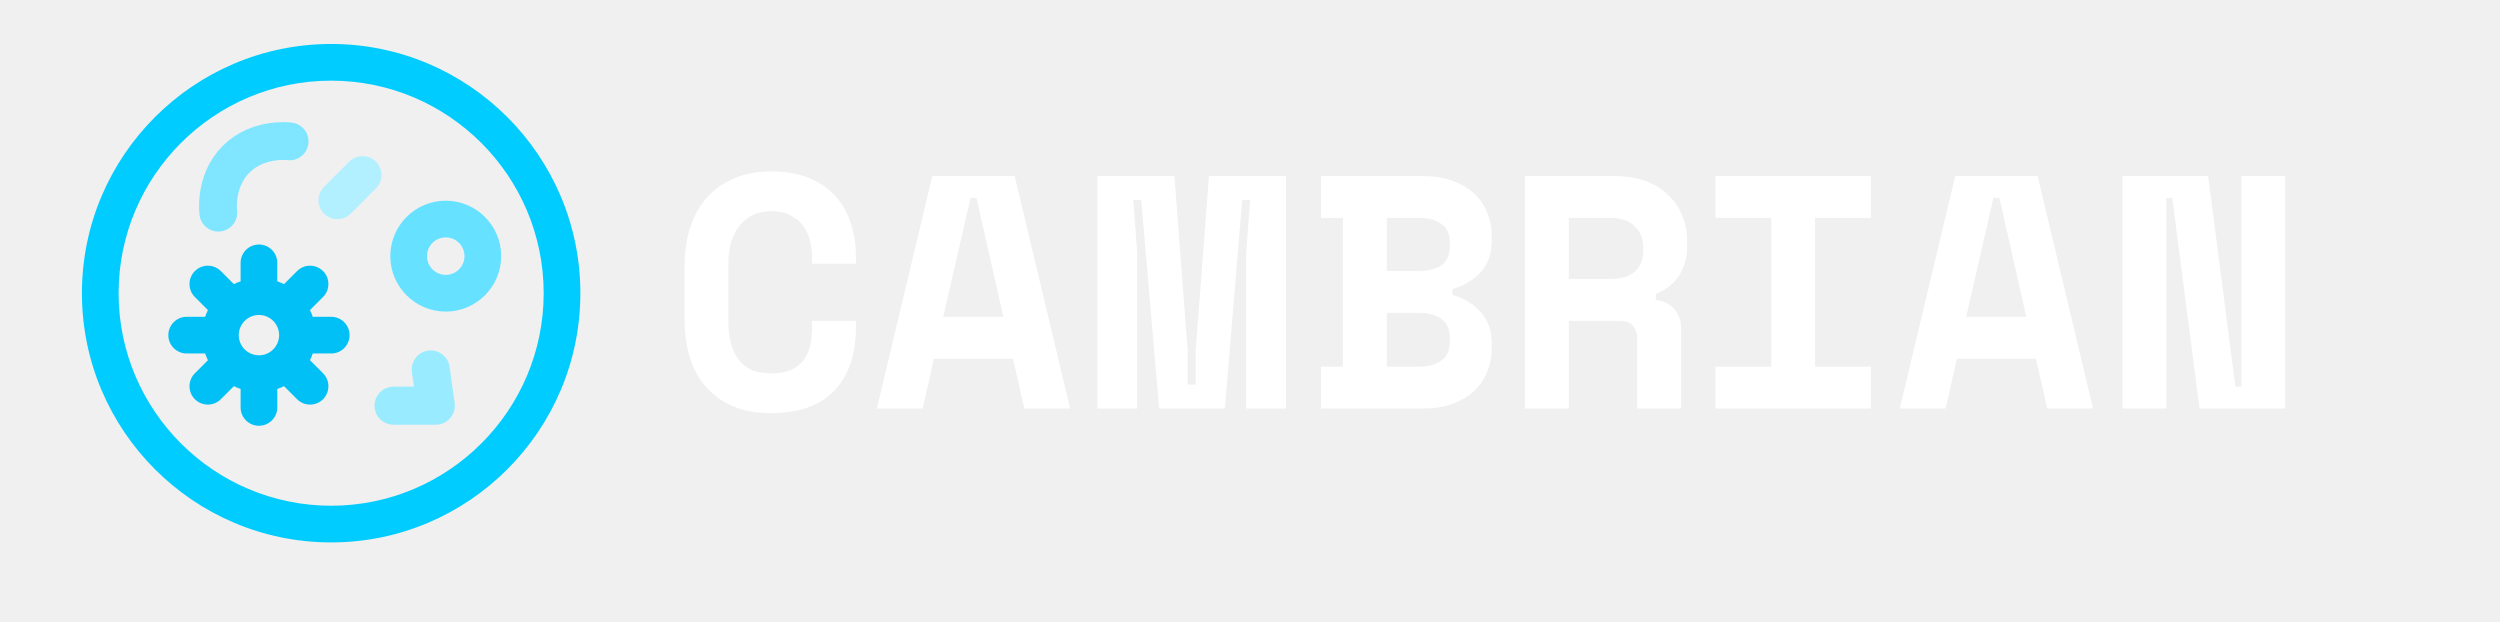
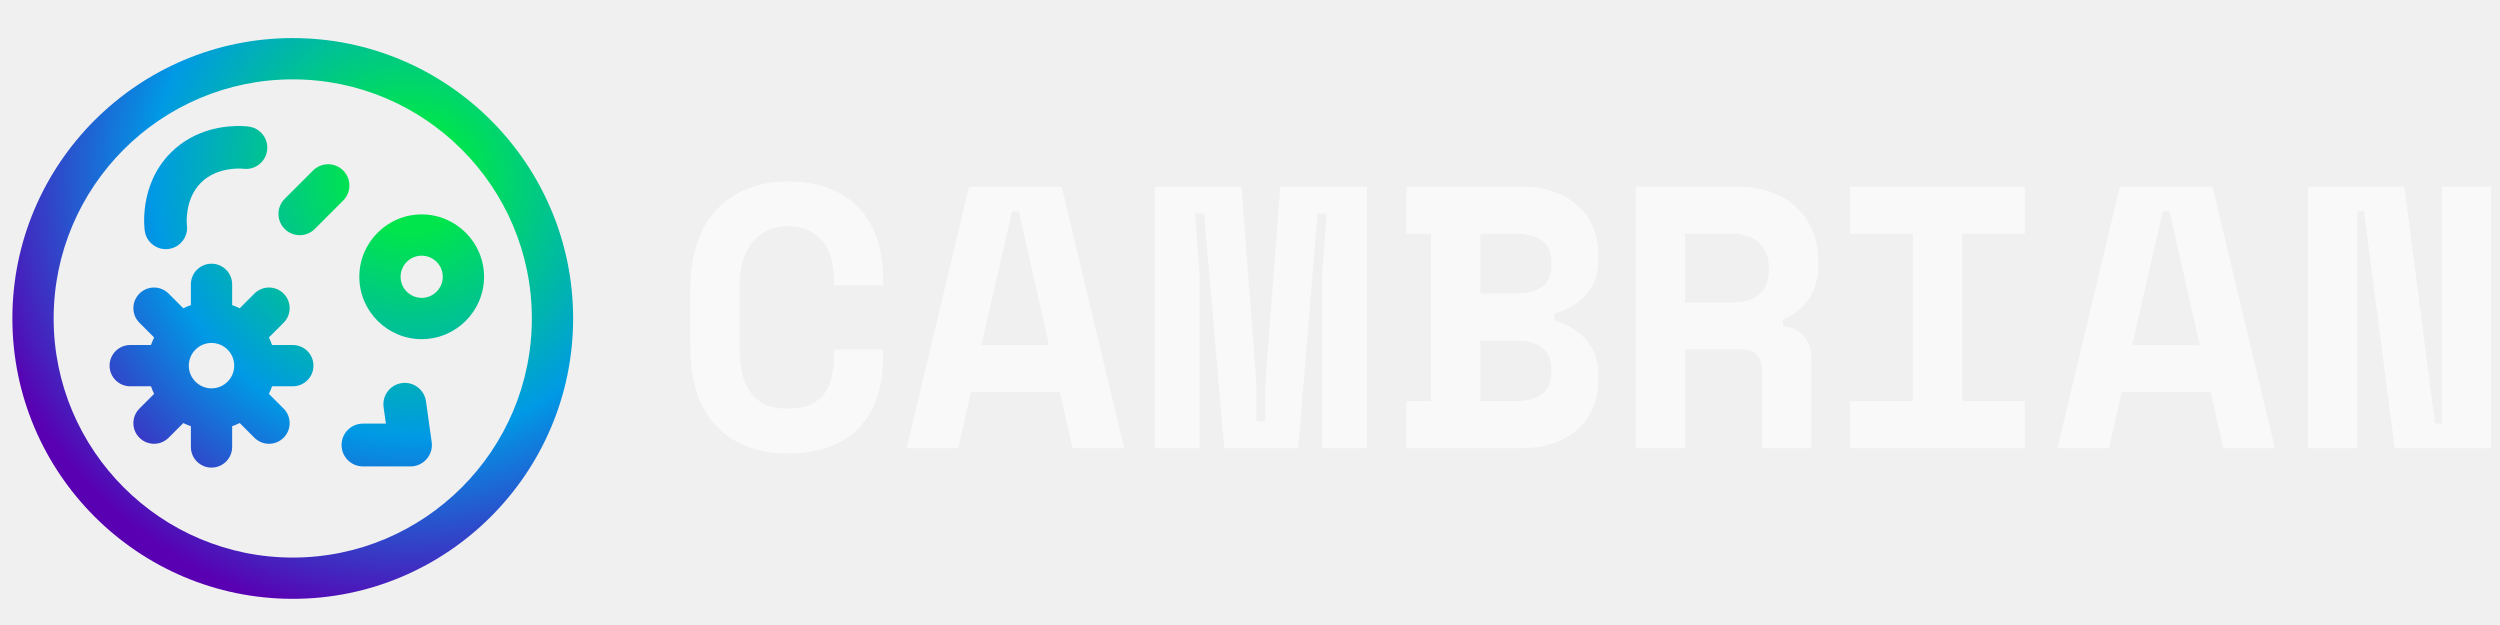
- <svg xmlns="http://www.w3.org/2000/svg" width="1125" height="279.688" viewBox="0 0 297.656 74.001" version="1.1" id="svg5" xml:space="preserve">
+ <svg xmlns="http://www.w3.org/2000/svg" xmlns:xlink="http://www.w3.org/1999/xlink" width="1000" height="250" viewBox="0 0 264.583 66.146" version="1.1" id="svg5" xml:space="preserve">
  <defs id="defs2">
+     <radialGradient id="radialGradient266" cx="77.121" cy="66.694" r="76.184" gradientTransform="rotate(-3.714,-608.323,2.714)" gradientUnits="userSpaceOnUse">
+       <stop offset="0.118" stop-color="#ce93d8" id="stop264" style="stop-color:#00e54c;stop-opacity:1;" />
+       <stop offset="0.564" stop-color="#ce93d8" id="stop265" style="stop-color:#0099e5;stop-opacity:1;" />
+       <stop offset="0.97" stop-color="#ab47bc" id="stop266" style="stop-color:#5900b2;stop-opacity:1;" />
+     </radialGradient>
    <style id="style6568">.cls-1{fill:none;}.cls-2{clip-path:url(#clip-path);}</style>
    <style id="style6568-5">.cls-1{fill:none;}.cls-2{clip-path:url(#clip-path);}</style>
    <style id="style6568-9">.cls-1{fill:none;}.cls-2{clip-path:url(#clip-path);}</style>
    <style id="style22571">.cls-1{fill:#84d0f7;}.cls-2{fill:#aa392d;}.cls-3{fill:#7c211a;}.cls-4{fill:#e59973;}.cls-5{fill:#2d2d2d;}.cls-6{opacity:0.2;}.cls-7{opacity:0.3;}</style>
    <style id="style23309">
      .cls-1 {
        fill: none;
      }
    </style>
    <style id="style6568-7">.cls-1{fill:none;}.cls-2{clip-path:url(#clip-path);}</style>
    <style id="style6568-5-5">.cls-1{fill:none;}.cls-2{clip-path:url(#clip-path);}</style>
    <style id="style6568-9-3">.cls-1{fill:none;}.cls-2{clip-path:url(#clip-path);}</style>
    <style id="style22571-5">.cls-1{fill:#84d0f7;}.cls-2{fill:#aa392d;}.cls-3{fill:#7c211a;}.cls-4{fill:#e59973;}.cls-5{fill:#2d2d2d;}.cls-6{opacity:0.2;}.cls-7{opacity:0.3;}</style>
    <style id="style23309-6">
      .cls-1 {
        fill: none;
      }
    </style>
    <style id="style1-9">
      .cls-1 {
        fill: none;
      }
    </style>
    <style id="style1-8">.cls-1{fill:none;stroke:#020202;stroke-miterlimit:10;stroke-width:1.83px;}</style>
+     <radialGradient xlink:href="#radialGradient266" id="radialGradient243" gradientUnits="userSpaceOnUse" gradientTransform="matrix(1.552886,-0.5052866,0.5082567,1.562014,-595.5775,677.8083)" cx="1135.837" cy="-115.1" fx="1135.837" fy="-115.1" r="256" />
  </defs>
  <g id="layer1" transform="translate(-1611.831,-1201.939)">
-     <g id="g409" transform="matrix(0.3738334,0,0,0.3738334,498.8938,-877.2976)">
-       <path d="m 3069.333,5606.959 c 0,0 -9.979,-1.376 -17.032,5.677 -7.053,7.053 -5.677,17.032 -5.677,17.032" stroke="#1c274c" stroke-width="12.043" stroke-linecap="round" id="path400" style="fill:none;fill-opacity:1;stroke:#80e6ff;stroke-opacity:1" />
-       <path d="m 3084.54,5625.713 8.034,-8.034" stroke="#1c274c" stroke-width="12.051" stroke-linecap="round" id="path401" style="fill:none;fill-opacity:1;stroke:#b3f0ff;stroke-opacity:1" />
-       <path d="m 3082.581,5662.833 h -5.88 c -0.252,-0.737 -0.548,-1.454 -0.889,-2.145 l 4.159,-4.159 c 2.281,-2.281 2.281,-5.98 0,-8.262 -2.281,-2.281 -5.98,-2.281 -8.262,0 l -4.158,4.158 c -0.691,-0.341 -1.408,-0.637 -2.145,-0.889 v -5.88 c 0,-3.226 -2.616,-5.842 -5.842,-5.842 -3.227,0 -5.842,2.616 -5.842,5.842 v 5.88 c -0.737,0.252 -1.454,0.548 -2.145,0.889 l -4.158,-4.158 c -2.281,-2.281 -5.981,-2.281 -8.262,0 -2.281,2.281 -2.281,5.981 0,8.262 l 4.159,4.159 c -0.341,0.691 -0.637,1.408 -0.889,2.145 h -5.88 c -3.226,0 -5.842,2.616 -5.842,5.842 0,3.226 2.616,5.842 5.842,5.842 h 5.88 c 0.252,0.737 0.548,1.454 0.889,2.145 l -4.158,4.159 c -2.281,2.281 -2.281,5.98 0,8.262 2.282,2.281 5.981,2.281 8.262,0 l 4.159,-4.159 c 0.691,0.341 1.408,0.637 2.145,0.889 v 5.88 c 0,3.227 2.616,5.842 5.842,5.842 3.226,0 5.842,-2.616 5.842,-5.842 v -5.88 c 0.737,-0.252 1.454,-0.548 2.145,-0.889 l 4.159,4.159 c 2.281,2.281 5.98,2.281 8.262,0 2.281,-2.281 2.281,-5.98 0,-8.262 l -4.159,-4.159 c 0.341,-0.691 0.637,-1.408 0.889,-2.145 h 5.88 c 3.227,0 5.842,-2.616 5.842,-5.842 0,-3.227 -2.616,-5.842 -5.842,-5.842 z m -23.018,12.268 c -3.543,0 -6.426,-2.883 -6.426,-6.426 0,-3.543 2.883,-6.426 6.426,-6.426 3.543,0 6.426,2.883 6.426,6.426 0,3.543 -2.883,6.426 -6.426,6.426 z" id="path402" style="fill:#00c0f5;fill-opacity:1;stroke-width:0.31" />
-       <path d="m 3119.062,5625.856 c -9.736,0 -17.656,7.921 -17.656,17.656 0,9.736 7.92,17.656 17.656,17.656 9.736,0 17.656,-7.92 17.656,-17.656 0,-9.736 -7.92,-17.656 -17.656,-17.656 z m 0,23.628 c -3.293,0 -5.972,-2.679 -5.972,-5.972 0,-3.293 2.679,-5.972 5.972,-5.972 3.293,0 5.972,2.679 5.972,5.972 0,3.293 -2.679,5.972 -5.972,5.972 z" id="path403" style="fill:#66e1ff;fill-opacity:1;stroke-width:0.31" />
-       <path d="m 3120.28,5678.769 c -0.464,-3.313 -3.528,-5.624 -6.839,-5.159 -3.313,0.464 -5.622,3.526 -5.159,6.839 l 0.649,4.635 h -6.496 c -3.345,0 -6.057,2.712 -6.057,6.057 0,3.345 2.712,6.057 6.057,6.057 h 13.461 c 3.68,0 6.508,-3.259 5.999,-6.898 z" id="path404" style="fill:#99ebff;fill-opacity:1;stroke-width:0.321" />
-       <g style="fill:#00ccff;fill-opacity:1" id="g408" transform="matrix(0.3100586,0,0,0.3100586,2820.534,5574.662)">
-         <g id="g407" style="fill:#00ccff;fill-opacity:1">
-           <g id="g406" style="fill:#00ccff;fill-opacity:1">
-             <g id="g405" style="fill:#00ccff;fill-opacity:1" transform="translate(-157.3333,208)">
-               <path d="m 1002.415,-203.884 c -141.159,0 -256,114.841 -256,256 0,141.159 114.841,256 256,256 141.159,0 256,-114.841 256,-256 0,-141.159 -114.841,-256 -256,-256 z m 0,474.316 c -120.38,0 -218.316,-97.936 -218.316,-218.316 0,-120.38 97.936,-218.316 218.316,-218.316 120.38,0 218.316,97.936 218.316,218.316 0,120.38 -97.936,218.316 -218.316,218.316 z" id="path405" style="fill:#00ccff;fill-opacity:1" />
+     <g id="g234" transform="matrix(0.3738334,0,0,0.3738334,490.4494,-878.5024)">
+       <g style="fill:#00ccff;fill-opacity:1" id="g233" transform="matrix(0.3100586,0,0,0.3100586,2820.534,5574.662)">
+         <g id="g232" style="fill:#00ccff;fill-opacity:1">
+           <g id="g231" style="fill:#00ccff;fill-opacity:1">
+             <g id="g230" style="fill:#00ccff;fill-opacity:1" transform="translate(-157.3333,208)">
+               <path id="path230" style="fill:url(#radialGradient243);fill-opacity:1" d="m 1002.415,-203.884 c -141.159,0 -256,114.841 -256,256 0,141.159 114.841,256 256,256 141.159,0 256,-114.841 256,-256 0,-141.159 -114.841,-256 -256,-256 z m 0,474.316 c -120.38,0 -218.316,-97.936 -218.316,-218.316 0,-120.38 97.936,-218.316 218.316,-218.316 120.38,0 218.316,97.936 218.316,218.316 0,120.38 -97.936,218.316 -218.316,218.316 z m 121.656,-142.666 c -1.496,-10.684 -11.378,-18.138 -22.058,-16.637 -10.685,1.496 -18.133,11.371 -16.637,22.058 l 2.093,14.949 h -20.95 c -10.79,0 -19.536,8.747 -19.536,19.536 0,10.79 8.747,19.536 19.536,19.536 h 43.415 c 11.87,0 20.991,-10.51 19.348,-22.246 z m -3.926,-170.655 c -31.399,0 -56.944,25.546 -56.944,56.945 0,31.399 25.545,56.944 56.944,56.944 31.399,0 56.945,-25.545 56.945,-56.944 0,-31.399 -25.545,-56.945 -56.945,-56.945 z m 0,76.205 c -10.621,0 -19.26,-8.64 -19.26,-19.26 0,-10.62 8.64,-19.261 19.26,-19.261 10.62,0 19.261,8.641 19.261,19.261 0,10.62 -8.64,19.26 -19.261,19.26 z m -117.661,43.051 h -18.964 c -0.813,-2.378 -1.767,-4.688 -2.868,-6.917 L 994.065,56.038 c 7.358,-7.357 7.358,-19.288 0,-26.646 -7.357,-7.357 -19.288,-7.357 -26.646,0 l -13.41,13.41 c -2.23,-1.1 -4.541,-2.055 -6.919,-2.868 V 20.97 c 0,-10.406 -8.436,-18.842 -18.842,-18.842 -10.406,0 -18.842,8.436 -18.842,18.842 v 18.964 c -2.378,0.813 -4.689,1.767 -6.919,2.868 L 889.077,29.392 c -7.357,-7.357 -19.288,-7.357 -26.646,0 -7.358,7.357 -7.358,19.288 0,26.646 L 875.843,69.45 c -1.1,2.23 -2.055,4.54 -2.868,6.917 h -18.965 c -10.406,0 -18.842,8.436 -18.842,18.842 0,10.406 8.436,18.842 18.842,18.842 h 18.964 c 0.813,2.378 1.767,4.689 2.868,6.919 l -13.41,13.412 c -7.358,7.357 -7.358,19.288 0,26.646 7.36,7.358 19.288,7.358 26.646,0 l 13.412,-13.412 c 2.23,1.1 4.54,2.055 6.917,2.868 v 18.964 c 0,10.406 8.436,18.842 18.842,18.842 10.406,0 18.842,-8.436 18.842,-18.842 v -18.964 c 2.378,-0.813 4.688,-1.767 6.917,-2.868 l 13.412,13.412 c 7.358,7.358 19.288,7.358 26.646,0 7.358,-7.357 7.358,-19.288 0,-26.646 l -13.412,-13.412 c 1.1,-2.23 2.055,-4.541 2.868,-6.919 h 18.964 c 10.406,0 18.842,-8.436 18.842,-18.842 0,-10.406 -8.436,-18.842 -18.843,-18.842 z m -74.237,39.568 c -11.428,0 -20.726,-9.298 -20.726,-20.726 0,-11.428 9.298,-20.726 20.726,-20.726 11.428,0 20.726,9.298 20.726,20.726 0,11.428 -9.298,20.726 -20.726,20.726 z M 1034.716,-88.693 a 19.433,19.433 0 0 0 -13.745,5.688 l -25.909,25.909 a 19.433,19.433 0 0 0 0,27.484 19.433,19.433 0 0 0 27.484,0 l 25.909,-25.909 a 19.433,19.433 0 0 0 0,-27.484 19.433,19.433 0 0 0 -13.739,-5.688 z m -79.212,-34.898 c -13,-0.361 -41.821,1.745 -64.409,24.334 -30.118,30.118 -23.817,71.32 -23.817,71.32 a 19.421,19.421 0 0 0 21.89,16.586 19.421,19.421 0 0 0 16.586,-21.896 c 0,0 -2.574,-23.165 12.806,-38.545 15.379,-15.379 38.545,-12.806 38.545,-12.806 a 19.421,19.421 0 0 0 21.896,-16.586 19.421,19.421 0 0 0 -16.586,-21.89 c 0,0 -2.577,-0.396 -6.91,-0.516 z" />
            </g>
          </g>
        </g>
      </g>
    </g>
-     <g id="g432" style="font-weight:800;font-size:39.544px;font-family:'Geist Mono';-inkscape-font-specification:'Geist Mono Ultra-Bold';letter-spacing:0px;fill:#ffffff;stroke-width:0.337" aria-label="CAMBRIAN" transform="translate(330.9131)">
-       <path style="font-weight:bold;font-family:'Space Mono';-inkscape-font-specification:'Space Mono Bold';fill:#ffffff" d="m 1372.702,1246.387 q 1.503,0 2.452,-0.435 0.989,-0.475 1.503,-1.226 0.554,-0.791 0.751,-1.779 0.198,-1.028 0.198,-2.096 v -0.712 h 5.22 v 0.712 q 0,4.943 -2.61,7.632 -2.57,2.65 -7.513,2.65 -4.745,0 -7.513,-2.887 -2.768,-2.887 -2.768,-8.423 v -6.169 q 0,-2.649 0.712,-4.745 0.712,-2.135 2.056,-3.559 1.345,-1.463 3.243,-2.214 1.898,-0.791 4.271,-0.791 2.452,0 4.35,0.712 1.898,0.712 3.163,2.056 1.305,1.345 1.938,3.243 0.672,1.898 0.672,4.271 v 0.712 h -5.22 v -0.712 q 0,-0.989 -0.237,-1.977 -0.237,-0.989 -0.791,-1.779 -0.554,-0.791 -1.503,-1.265 -0.949,-0.514 -2.373,-0.514 -1.305,0 -2.254,0.514 -0.949,0.474 -1.582,1.345 -0.633,0.83 -0.949,1.977 -0.277,1.107 -0.277,2.333 v 6.96 q 0,1.344 0.277,2.491 0.277,1.107 0.87,1.938 0.593,0.83 1.542,1.305 0.989,0.435 2.373,0.435 z" id="path425" />
-       <path style="font-weight:bold;font-family:'Space Mono';-inkscape-font-specification:'Space Mono Bold';letter-spacing:1.778px;fill:#ffffff" d="m 1401.529,1244.647 h -9.411 l -1.345,5.931 h -5.457 l 6.604,-27.68 h 9.807 l 6.604,27.68 h -5.457 z m -8.304,-4.982 h 7.157 l -3.203,-14.156 h -0.712 z" id="path426" />
-       <path style="font-weight:bold;font-family:'Space Mono';-inkscape-font-specification:'Space Mono Bold';letter-spacing:1.482px;fill:#ffffff" d="m 1411.572,1222.898 h 9.174 l 1.582,20.8 v 4.033 h 0.949 v -4.033 l 1.582,-20.8 h 9.174 v 27.68 h -4.745 v -18.506 l 0.475,-6.327 h -0.949 l -2.056,24.833 h -7.83 l -2.135,-24.833 h -0.949 l 0.474,6.327 v 18.506 h -4.745 z" id="path427" />
-       <path style="font-weight:bold;font-family:'Space Mono';-inkscape-font-specification:'Space Mono Bold';letter-spacing:-0.988px;fill:#ffffff" d="m 1438.203,1245.596 h 2.61 v -17.715 h -2.61 v -4.982 h 12.14 q 1.977,0 3.48,0.554 1.542,0.554 2.57,1.503 1.068,0.949 1.582,2.293 0.554,1.305 0.554,2.847 v 0.474 q 0,2.373 -1.344,3.796 -1.305,1.424 -3.322,1.977 v 0.712 q 2.017,0.554 3.322,2.017 1.344,1.424 1.344,3.796 v 0.474 q 0,1.542 -0.554,2.887 -0.514,1.305 -1.582,2.293 -1.028,0.949 -2.57,1.503 -1.503,0.554 -3.48,0.554 h -12.14 z m 7.83,0 h 3.796 q 1.661,0 2.689,-0.712 1.028,-0.712 1.028,-2.373 v -0.237 q 0,-1.661 -1.028,-2.373 -1.028,-0.712 -2.689,-0.712 h -3.796 z m 0,-11.389 h 3.796 q 1.661,0 2.689,-0.672 1.028,-0.712 1.028,-2.373 v -0.237 q 0,-1.661 -1.028,-2.333 -1.028,-0.712 -2.689,-0.712 h -3.796 z" id="path428" />
-       <path style="font-weight:bold;font-family:'Space Mono';-inkscape-font-specification:'Space Mono Bold';letter-spacing:-1.482px;fill:#ffffff" d="m 1481.069,1250.578 h -5.22 v -8.304 q 0,-0.949 -0.514,-1.542 -0.474,-0.593 -1.621,-0.593 h -6.011 v 10.439 h -5.22 v -27.68 h 10.598 q 2.135,0 3.757,0.593 1.621,0.593 2.689,1.661 1.107,1.028 1.661,2.412 0.593,1.384 0.593,2.966 v 0.949 q 0,1.7 -0.909,3.203 -0.909,1.463 -2.808,2.254 v 0.712 q 1.384,0.158 2.175,1.068 0.83,0.909 0.83,2.293 z m -13.366,-15.422 h 4.982 q 1.898,0 2.887,-0.87 0.989,-0.909 0.989,-2.531 v -0.474 q 0,-1.384 -0.989,-2.373 -0.989,-1.028 -2.887,-1.028 h -4.982 z" id="path429" />
-       <path style="font-weight:bold;font-family:'Space Mono';-inkscape-font-specification:'Space Mono Bold';fill:#ffffff" d="m 1485.163,1222.898 h 18.506 v 4.982 h -6.643 v 17.715 h 6.643 v 4.982 h -18.506 v -4.982 h 6.643 v -17.715 h -6.643 z" id="path430" />
-       <path style="font-weight:bold;font-family:'Space Mono';-inkscape-font-specification:'Space Mono Bold';letter-spacing:0.494px;fill:#ffffff" d="m 1523.322,1244.647 h -9.411 l -1.344,5.931 h -5.457 l 6.604,-27.68 h 9.807 l 6.604,27.68 h -5.457 z m -8.304,-4.982 h 7.157 l -3.203,-14.156 h -0.712 z" id="path431" />
-       <path style="font-weight:bold;font-family:'Space Mono';-inkscape-font-specification:'Space Mono Bold';fill:#ffffff" d="m 1547.068,1247.968 h 0.712 v -25.071 h 5.22 v 27.68 h -10.202 l -3.243,-25.07 h -0.712 v 25.07 h -5.22 v -27.68 h 10.202 z" id="path432" />
+     <g id="g243" style="font-weight:800;font-size:39.544px;font-family:'Geist Mono';-inkscape-font-specification:'Geist Mono Ultra-Bold';letter-spacing:0px;fill:#f9f9f9;stroke-width:0.337" aria-label="CAMBRIAN" transform="translate(322.4687,-1.204769)">
+       <path style="font-weight:bold;font-family:'Space Mono';-inkscape-font-specification:'Space Mono Bold';fill:#f9f9f9" d="m 1372.702,1246.387 q 1.503,0 2.452,-0.435 0.989,-0.475 1.503,-1.226 0.554,-0.791 0.751,-1.779 0.198,-1.028 0.198,-2.096 v -0.712 h 5.22 v 0.712 q 0,4.943 -2.61,7.632 -2.57,2.65 -7.513,2.65 -4.745,0 -7.513,-2.887 -2.768,-2.887 -2.768,-8.423 v -6.169 q 0,-2.649 0.712,-4.745 0.712,-2.135 2.056,-3.559 1.345,-1.463 3.243,-2.214 1.898,-0.791 4.271,-0.791 2.452,0 4.35,0.712 1.898,0.712 3.163,2.056 1.305,1.345 1.938,3.243 0.672,1.898 0.672,4.271 v 0.712 h -5.22 v -0.712 q 0,-0.989 -0.237,-1.977 -0.237,-0.989 -0.791,-1.779 -0.554,-0.791 -1.503,-1.265 -0.949,-0.514 -2.373,-0.514 -1.305,0 -2.254,0.514 -0.949,0.474 -1.582,1.345 -0.633,0.83 -0.949,1.977 -0.277,1.107 -0.277,2.333 v 6.96 q 0,1.344 0.277,2.491 0.277,1.107 0.87,1.938 0.593,0.83 1.542,1.305 0.989,0.435 2.373,0.435 z" id="path234" />
+       <path style="font-weight:bold;font-family:'Space Mono';-inkscape-font-specification:'Space Mono Bold';letter-spacing:1.778px;fill:#f9f9f9" d="m 1401.529,1244.647 h -9.411 l -1.345,5.931 h -5.457 l 6.604,-27.68 h 9.807 l 6.604,27.68 h -5.457 z m -8.304,-4.982 h 7.157 l -3.203,-14.156 h -0.712 z" id="path235" />
+       <path style="font-weight:bold;font-family:'Space Mono';-inkscape-font-specification:'Space Mono Bold';letter-spacing:1.482px;fill:#f9f9f9" d="m 1411.572,1222.898 h 9.174 l 1.582,20.8 v 4.033 h 0.949 v -4.033 l 1.582,-20.8 h 9.174 v 27.68 h -4.745 v -18.506 l 0.475,-6.327 h -0.949 l -2.056,24.833 h -7.83 l -2.135,-24.833 h -0.949 l 0.474,6.327 v 18.506 h -4.745 z" id="path236" />
+       <path style="font-weight:bold;font-family:'Space Mono';-inkscape-font-specification:'Space Mono Bold';letter-spacing:-0.988px;fill:#f9f9f9" d="m 1438.203,1245.596 h 2.61 v -17.715 h -2.61 v -4.982 h 12.14 q 1.977,0 3.48,0.554 1.542,0.554 2.57,1.503 1.068,0.949 1.582,2.293 0.554,1.305 0.554,2.847 v 0.474 q 0,2.373 -1.344,3.796 -1.305,1.424 -3.322,1.977 v 0.712 q 2.017,0.554 3.322,2.017 1.344,1.424 1.344,3.796 v 0.474 q 0,1.542 -0.554,2.887 -0.514,1.305 -1.582,2.293 -1.028,0.949 -2.57,1.503 -1.503,0.554 -3.48,0.554 h -12.14 z m 7.83,0 h 3.796 q 1.661,0 2.689,-0.712 1.028,-0.712 1.028,-2.373 v -0.237 q 0,-1.661 -1.028,-2.373 -1.028,-0.712 -2.689,-0.712 h -3.796 z m 0,-11.389 h 3.796 q 1.661,0 2.689,-0.672 1.028,-0.712 1.028,-2.373 v -0.237 q 0,-1.661 -1.028,-2.333 -1.028,-0.712 -2.689,-0.712 h -3.796 z" id="path237" />
+       <path style="font-weight:bold;font-family:'Space Mono';-inkscape-font-specification:'Space Mono Bold';letter-spacing:-1.482px;fill:#f9f9f9" d="m 1481.069,1250.578 h -5.22 v -8.304 q 0,-0.949 -0.514,-1.542 -0.474,-0.593 -1.621,-0.593 h -6.011 v 10.439 h -5.22 v -27.68 h 10.598 q 2.135,0 3.757,0.593 1.621,0.593 2.689,1.661 1.107,1.028 1.661,2.412 0.593,1.384 0.593,2.966 v 0.949 q 0,1.7 -0.909,3.203 -0.909,1.463 -2.808,2.254 v 0.712 q 1.384,0.158 2.175,1.068 0.83,0.909 0.83,2.293 z m -13.366,-15.422 h 4.982 q 1.898,0 2.887,-0.87 0.989,-0.909 0.989,-2.531 v -0.474 q 0,-1.384 -0.989,-2.373 -0.989,-1.028 -2.887,-1.028 h -4.982 z" id="path238" />
+       <path style="font-weight:bold;font-family:'Space Mono';-inkscape-font-specification:'Space Mono Bold';fill:#f9f9f9" d="m 1485.163,1222.898 h 18.506 v 4.982 h -6.643 v 17.715 h 6.643 v 4.982 h -18.506 v -4.982 h 6.643 v -17.715 h -6.643 z" id="path239" />
+       <path style="font-weight:bold;font-family:'Space Mono';-inkscape-font-specification:'Space Mono Bold';letter-spacing:0.494px;fill:#f9f9f9" d="m 1523.322,1244.647 h -9.411 l -1.344,5.931 h -5.457 l 6.604,-27.68 h 9.807 l 6.604,27.68 h -5.457 z m -8.304,-4.982 h 7.157 l -3.203,-14.156 h -0.712 z" id="path240" />
+       <path style="font-weight:bold;font-family:'Space Mono';-inkscape-font-specification:'Space Mono Bold';fill:#f9f9f9" d="m 1547.068,1247.968 h 0.712 v -25.071 h 5.22 v 27.68 h -10.202 l -3.243,-25.07 h -0.712 v 25.07 h -5.22 v -27.68 h 10.202 z" id="path241" />
    </g>
  </g>
  <style type="text/css" id="style1941">
	.st0{fill:none;stroke:#000000;stroke-width:2;stroke-linecap:round;stroke-linejoin:round;stroke-miterlimit:10;}
</style>
  <style type="text/css" id="style1941-0">
	.st0{fill:none;stroke:#000000;stroke-width:2;stroke-linecap:round;stroke-linejoin:round;stroke-miterlimit:10;}
</style>
  <style type="text/css" id="style1941-7">
	.st0{fill:none;stroke:#000000;stroke-width:2;stroke-linecap:round;stroke-linejoin:round;stroke-miterlimit:10;}
</style>
  <style type="text/css" id="style22485">
	.st0{fill:none;stroke:#6C3DB7;stroke-width:4;stroke-linecap:round;stroke-linejoin:round;stroke-miterlimit:10;}
	.st1{fill:none;stroke:#1F992A;stroke-width:4;stroke-linecap:round;stroke-linejoin:round;stroke-miterlimit:10;}
	.st2{fill:none;stroke:#6A83BA;stroke-width:4;stroke-linecap:round;stroke-linejoin:round;stroke-miterlimit:10;}
	.st3{fill:#8A8AFF;stroke:#8A8AFF;stroke-width:2;stroke-linecap:round;stroke-linejoin:round;stroke-miterlimit:10;}
	.st4{fill:#6C3DB7;stroke:#6C3DB7;stroke-width:2;stroke-linecap:round;stroke-linejoin:round;stroke-miterlimit:10;}
	.st5{fill:#A576FF;stroke:#A576FF;stroke-width:2;stroke-linecap:round;stroke-linejoin:round;stroke-miterlimit:10;}
	.st6{fill:#F2BB41;stroke:#F2BB41;stroke-width:2;stroke-linecap:round;stroke-linejoin:round;stroke-miterlimit:10;}
	.st7{fill:#E08838;stroke:#E08838;stroke-width:2;stroke-linecap:round;stroke-linejoin:round;stroke-miterlimit:10;}
	.st8{fill:#1F992A;stroke:#1F992A;stroke-width:2;stroke-linecap:round;stroke-linejoin:round;stroke-miterlimit:10;}
	.st9{fill:#5EC11E;stroke:#5EC11E;stroke-width:2;stroke-linecap:round;stroke-linejoin:round;stroke-miterlimit:10;}
	.st10{fill:#E3FAFF;stroke:#E3FAFF;stroke-width:2;stroke-linecap:round;stroke-linejoin:round;stroke-miterlimit:10;}
	.st11{fill:#FF5093;stroke:#FF5093;stroke-width:2;stroke-linecap:round;stroke-linejoin:round;stroke-miterlimit:10;}
	.st12{fill:#B7257F;stroke:#B7257F;stroke-width:2;stroke-linecap:round;stroke-linejoin:round;stroke-miterlimit:10;}
	.st13{fill:#5189E5;stroke:#5189E5;stroke-width:2;stroke-linecap:round;stroke-linejoin:round;stroke-miterlimit:10;}
	.st14{fill:#6EBAFF;stroke:#6EBAFF;stroke-width:2;stroke-linecap:round;stroke-linejoin:round;stroke-miterlimit:10;}
	.st15{fill:#EDD977;stroke:#EDD977;stroke-width:2;stroke-linecap:round;stroke-linejoin:round;stroke-miterlimit:10;}
	.st16{fill:#8C43FF;stroke:#8C43FF;stroke-width:2;stroke-linecap:round;stroke-linejoin:round;stroke-miterlimit:10;}
	.st17{fill:#5252BA;stroke:#5252BA;stroke-width:2;stroke-linecap:round;stroke-linejoin:round;stroke-miterlimit:10;}
	.st18{fill:none;stroke:#E3FAFF;stroke-width:4;stroke-linecap:round;stroke-linejoin:round;stroke-miterlimit:10;}
	.st19{fill:#354C75;stroke:#354C75;stroke-width:2;stroke-linecap:round;stroke-linejoin:round;stroke-miterlimit:10;}
</style>
  <style type="text/css" id="style23106">
	.st0{fill:none;stroke:#000000;stroke-width:2;stroke-linecap:round;stroke-linejoin:round;stroke-miterlimit:10;}
	.st1{fill:none;stroke:#000000;stroke-width:2;stroke-linejoin:round;stroke-miterlimit:10;}
</style>
  <style type="text/css" id="style1941-1">
	.st0{fill:none;stroke:#000000;stroke-width:2;stroke-linecap:round;stroke-linejoin:round;stroke-miterlimit:10;}
</style>
  <style type="text/css" id="style1941-0-8">
	.st0{fill:none;stroke:#000000;stroke-width:2;stroke-linecap:round;stroke-linejoin:round;stroke-miterlimit:10;}
</style>
  <style type="text/css" id="style1941-7-7">
	.st0{fill:none;stroke:#000000;stroke-width:2;stroke-linecap:round;stroke-linejoin:round;stroke-miterlimit:10;}
</style>
  <style type="text/css" id="style22485-9">
	.st0{fill:none;stroke:#6C3DB7;stroke-width:4;stroke-linecap:round;stroke-linejoin:round;stroke-miterlimit:10;}
	.st1{fill:none;stroke:#1F992A;stroke-width:4;stroke-linecap:round;stroke-linejoin:round;stroke-miterlimit:10;}
	.st2{fill:none;stroke:#6A83BA;stroke-width:4;stroke-linecap:round;stroke-linejoin:round;stroke-miterlimit:10;}
	.st3{fill:#8A8AFF;stroke:#8A8AFF;stroke-width:2;stroke-linecap:round;stroke-linejoin:round;stroke-miterlimit:10;}
	.st4{fill:#6C3DB7;stroke:#6C3DB7;stroke-width:2;stroke-linecap:round;stroke-linejoin:round;stroke-miterlimit:10;}
	.st5{fill:#A576FF;stroke:#A576FF;stroke-width:2;stroke-linecap:round;stroke-linejoin:round;stroke-miterlimit:10;}
	.st6{fill:#F2BB41;stroke:#F2BB41;stroke-width:2;stroke-linecap:round;stroke-linejoin:round;stroke-miterlimit:10;}
	.st7{fill:#E08838;stroke:#E08838;stroke-width:2;stroke-linecap:round;stroke-linejoin:round;stroke-miterlimit:10;}
	.st8{fill:#1F992A;stroke:#1F992A;stroke-width:2;stroke-linecap:round;stroke-linejoin:round;stroke-miterlimit:10;}
	.st9{fill:#5EC11E;stroke:#5EC11E;stroke-width:2;stroke-linecap:round;stroke-linejoin:round;stroke-miterlimit:10;}
	.st10{fill:#E3FAFF;stroke:#E3FAFF;stroke-width:2;stroke-linecap:round;stroke-linejoin:round;stroke-miterlimit:10;}
	.st11{fill:#FF5093;stroke:#FF5093;stroke-width:2;stroke-linecap:round;stroke-linejoin:round;stroke-miterlimit:10;}
	.st12{fill:#B7257F;stroke:#B7257F;stroke-width:2;stroke-linecap:round;stroke-linejoin:round;stroke-miterlimit:10;}
	.st13{fill:#5189E5;stroke:#5189E5;stroke-width:2;stroke-linecap:round;stroke-linejoin:round;stroke-miterlimit:10;}
	.st14{fill:#6EBAFF;stroke:#6EBAFF;stroke-width:2;stroke-linecap:round;stroke-linejoin:round;stroke-miterlimit:10;}
	.st15{fill:#EDD977;stroke:#EDD977;stroke-width:2;stroke-linecap:round;stroke-linejoin:round;stroke-miterlimit:10;}
	.st16{fill:#8C43FF;stroke:#8C43FF;stroke-width:2;stroke-linecap:round;stroke-linejoin:round;stroke-miterlimit:10;}
	.st17{fill:#5252BA;stroke:#5252BA;stroke-width:2;stroke-linecap:round;stroke-linejoin:round;stroke-miterlimit:10;}
	.st18{fill:none;stroke:#E3FAFF;stroke-width:4;stroke-linecap:round;stroke-linejoin:round;stroke-miterlimit:10;}
	.st19{fill:#354C75;stroke:#354C75;stroke-width:2;stroke-linecap:round;stroke-linejoin:round;stroke-miterlimit:10;}
</style>
  <style type="text/css" id="style23106-2">
	.st0{fill:none;stroke:#000000;stroke-width:2;stroke-linecap:round;stroke-linejoin:round;stroke-miterlimit:10;}
	.st1{fill:none;stroke:#000000;stroke-width:2;stroke-linejoin:round;stroke-miterlimit:10;}
</style>
  <style type="text/css" id="style4736">

	.st0{fill:#D1D1D1;}
	.st1{fill:#454545;}

</style>
  <style type="text/css" id="style1">
	.st0{fill:none;stroke:#000000;stroke-width:2;stroke-linecap:round;stroke-linejoin:round;stroke-miterlimit:10;}
</style>
  <style type="text/css" id="style1-4">
	.linesandangles_een{fill:#111918;}
</style>
  <style type="text/css" id="style1-2">
	.st0{fill:#000000;}
</style>
  <style type="text/css" id="style1-5">
	.st0{fill:#000000;}
</style>
  <style type="text/css" id="style1-1">
	.st0{fill:#000000;}
</style>
  <style type="text/css" id="style1-0">
	.st0{fill:#F26E91;}
	.st1{fill:#00A779;}
	.st2{fill:#C4FFC9;}
	.st3{fill:#AB630A;}
	.st4{fill:#C98C40;}
	.st5{fill:#15AA78;}
	.st6{fill:#FF9000;}
	.st7{fill:#FCEECF;}
	.st8{fill:#FFE940;}
	.st9{fill:#F0E3CE;}
	.st10{fill:#FFB5C5;}
	.st11{fill:#91EDFF;}
	.st12{fill:#7191F0;}
	.st13{fill:#363636;}
	.st14{fill:#565656;}
	.st15{fill:#F3DF4D;}
	.st16{fill:#CD4A77;}
	.st17{fill:#577AE6;}
	.st18{fill:#F4D100;}
</style>
  <style type="text/css" id="style1-56">
	.st0{fill:#000000;}
</style>
</svg>
